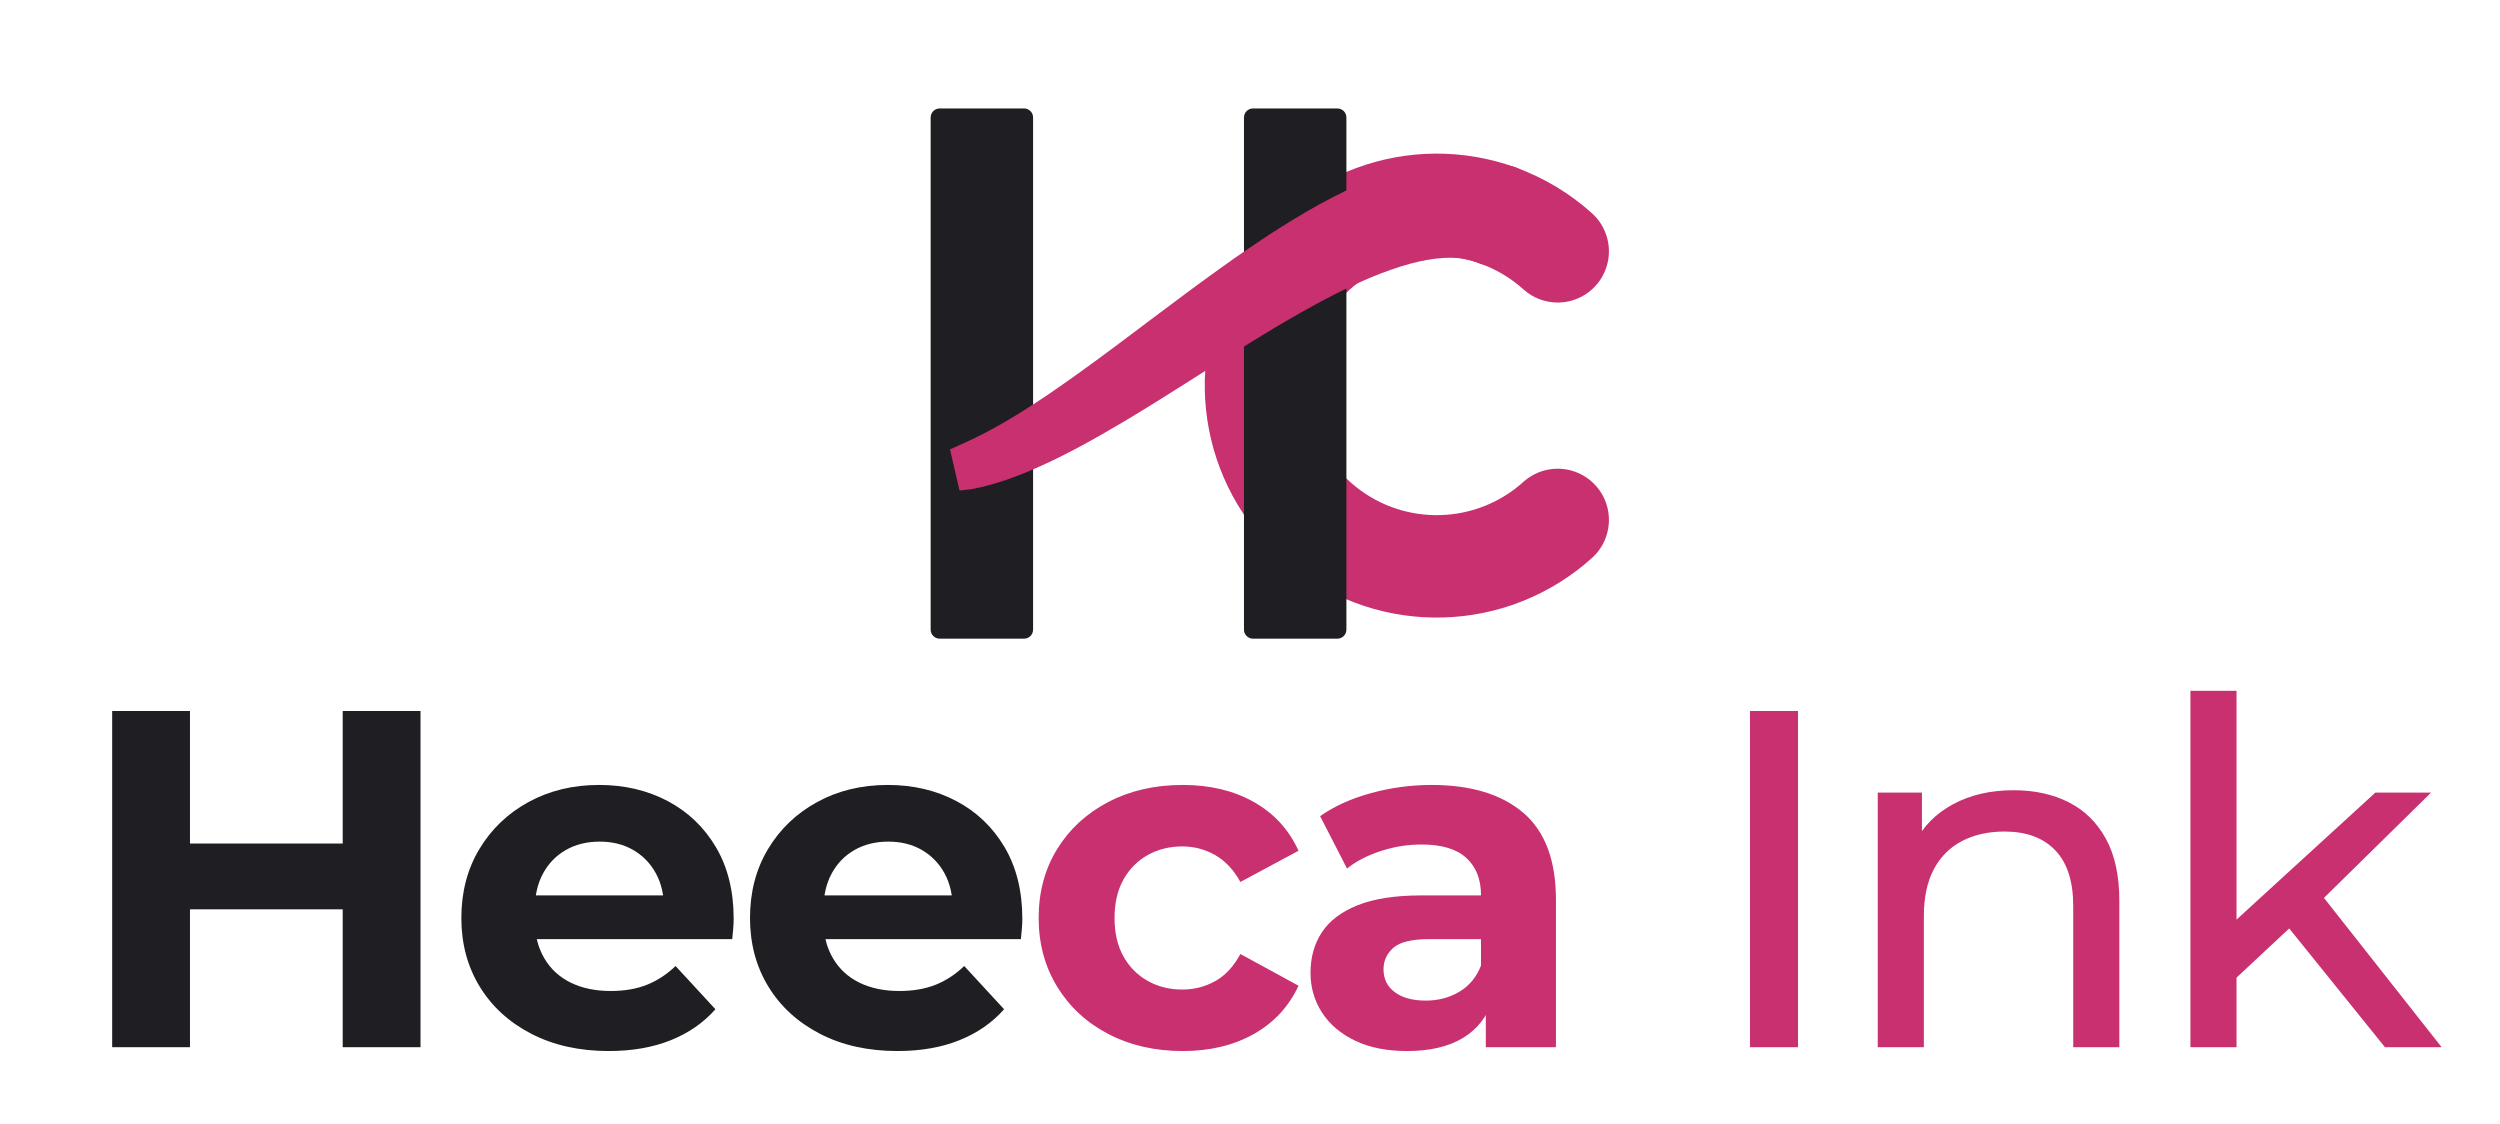
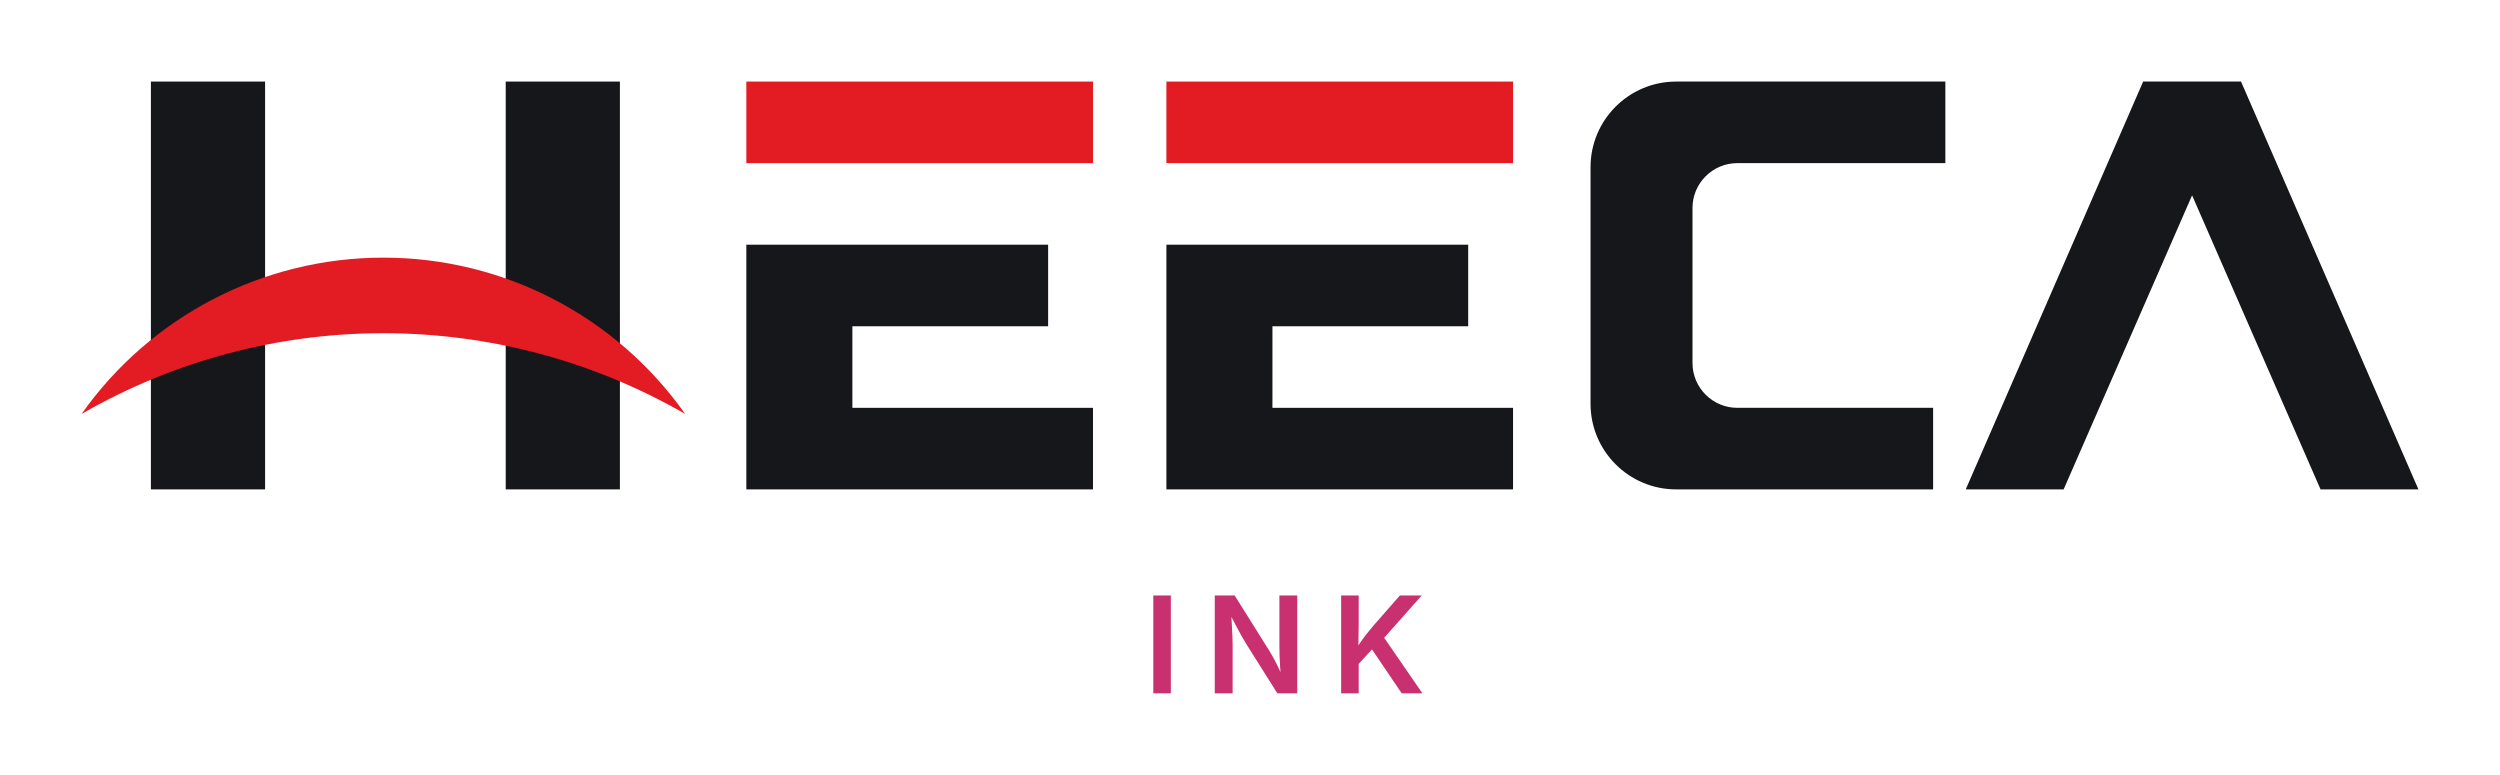
- <svg xmlns="http://www.w3.org/2000/svg" width="414.92" height="186.44" viewBox="0 0 414.92 186.44">
-   <g transform="translate(144.4594 12)">
-     <path d="M104.26 23.81A30 30 0 1 0 114.07 74.29" fill="none" stroke="#c8306f" stroke-width="17" stroke-linecap="round" />
-     <rect x="10" y="6" width="17" height="88" rx="1.5" fill="#1f1f23" />
-     <rect x="62" y="6" width="17" height="88" rx="1.5" fill="#1f1f23" />
-     <path d="M14.79 69.41L16.68 69.2L18.58 68.81L20.5 68.29L22.43 67.68L24.39 66.97L26.36 66.18L28.34 65.31L30.34 64.38L32.35 63.38L34.38 62.33L36.41 61.22L38.46 60.07L40.51 58.88L42.58 57.66L44.65 56.41L46.73 55.13L48.81 53.83L50.89 52.52L52.97 51.21L55.05 49.89L57.13 48.57L59.2 47.27L61.27 45.97L63.32 44.7L65.37 43.44L67.4 42.22L69.42 41.04L71.41 39.89L73.39 38.79L75.34 37.74L77.27 36.74L79.16 35.81L81.02 34.94L82.83 34.14L84.61 33.42L86.33 32.79L88 32.23L89.62 31.76L91.16 31.38L92.63 31.1L94.03 30.9L95.34 30.8L96.55 30.78L97.68 30.84L98.72 30.98L99.67 31.19L100.54 31.46L101.35 31.8L107.17 15.82L104.88 15.19L102.59 14.76L100.29 14.53L98.01 14.48L95.76 14.59L93.53 14.85L91.33 15.25L89.16 15.76L87.01 16.39L84.88 17.12L82.77 17.93L80.68 18.83L78.6 19.8L76.52 20.85L74.46 21.95L72.4 23.12L70.35 24.34L68.3 25.6L66.25 26.91L64.22 28.26L62.18 29.64L60.15 31.05L58.13 32.49L56.11 33.94L54.1 35.41L52.1 36.89L50.11 38.38L48.13 39.86L46.15 41.34L44.2 42.81L42.25 44.27L40.33 45.71L38.42 47.12L36.53 48.51L34.66 49.86L32.81 51.18L30.99 52.45L29.2 53.68L27.43 54.85L25.7 55.97L23.99 57.03L22.33 58.02L20.7 58.94L19.11 59.8L17.56 60.59L16.06 61.3L14.61 61.95L13.21 62.59Z" fill="#c8306f" />
-     <path d="M104.26 23.81A30 30 0 0 1 114.07 29.71" fill="none" stroke="#c8306f" stroke-width="17" stroke-linecap="round" />
+ <svg xmlns="http://www.w3.org/2000/svg" width="613" height="190" viewBox="0 0 613 190">
+   <g transform="translate(20 20)">
+     <rect x="17" y="0" width="28" height="100" fill="#15171A" />
+     <rect x="104" y="0" width="28" height="100" fill="#15171A" />
+     <path d="M0 81.5A90.6 90.6 0 0 1 148 81.5A148.2 148.2 0 0 0 0 81.5Z" fill="#E31B23" />
+     <g transform="translate(163 0)">
+       <g>
+         <rect x="0" y="0" width="85" height="20" fill="#E31B23" />
+         <path d="M0 40H74V60H26V80H85V100H0Z" fill="#15171A" />
+       </g>
+     </g>
+     <g transform="translate(266 0)">
+       <g>
+         <rect x="0" y="0" width="85" height="20" fill="#E31B23" />
+         <path d="M0 40H74V60H26V80H85V100H0Z" fill="#15171A" />
+       </g>
+     </g>
+     <g transform="translate(370 0)">
+       <path d="M87 0H21A21 21 0 0 0 0 21V79A21 21 0 0 0 21 100H84V80H36A11 11 0 0 1 25 69V31A11 11 0 0 1 36 20H87Z" fill="#15171A" />
+     </g>
+     <g transform="translate(462 0)">
+       <path d="M0 100L43.5 0H67.5L111 100H87L55.5 27.9L24 100Z" fill="#15171A" />
+     </g>
+     <path d="M262.79 126L267.09 126L267.09 150L262.79 150L262.79 126ZM282.24 150L277.86 150L277.86 126L282.73 126L291.02 139.22Q291.54 140.05 292.12 141.08Q292.70 142.12 293.32 143.40Q293.95 144.68 294.57 146.25L294.57 146.25L294.08 146.25Q293.97 144.89 293.88 143.47Q293.79 142.04 293.75 140.76Q293.71 139.48 293.71 138.60L293.71 138.60L293.71 126L298.08 126L298.08 150L293.20 150L285.71 138.10Q285.00 136.95 284.37 135.84Q283.74 134.73 283.02 133.33Q282.29 131.93 281.26 129.95L281.26 129.95L281.87 129.95Q281.97 131.70 282.05 133.27Q282.13 134.84 282.19 136.08Q282.24 137.32 282.24 138.08L282.24 138.08L282.24 150ZM318.11 137.37L311.96 144.09L311.96 140.01Q312.73 138.76 313.48 137.65Q314.23 136.55 315.07 135.47Q315.92 134.39 316.96 133.18L316.96 133.18L323.26 126L328.61 126L318.43 137.48L318.11 137.37ZM313.15 150L308.85 150L308.85 126L313.15 126L313.15 133.12L313.07 138.90L313.15 141.01L313.15 150ZM328.77 150L323.70 150L316.06 138.71L318.77 135.47L328.77 150Z" fill="#c8306f" />
  </g>
-   <path d="M69.793 173.800L56.879 173.800L56.879 118L69.793 118L69.793 173.800ZM31.530 173.800L18.616 173.800L18.616 118L31.530 118L31.530 173.800ZM57.836 150.922L30.573 150.922L30.573 140.001L57.836 140.001L57.836 150.922ZM101.041 174.438L101.041 174.438Q93.707 174.438 88.167 171.568Q82.627 168.698 79.598 163.716Q76.569 158.734 76.569 152.357L76.569 152.357Q76.569 145.900 79.558 140.918Q82.547 135.936 87.729 133.106Q92.910 130.276 99.447 130.276L99.447 130.276Q105.744 130.276 110.806 132.946Q115.868 135.617 118.817 140.599Q121.767 145.581 121.767 152.516L121.767 152.516Q121.767 153.234 121.687 154.150Q121.607 155.067 121.527 155.864L121.527 155.864L86.692 155.864L86.692 148.610L114.991 148.610L110.208 150.763Q110.208 147.415 108.853 144.943Q107.498 142.472 105.106 141.077Q102.715 139.682 99.526 139.682L99.526 139.682Q96.338 139.682 93.906 141.077Q91.475 142.472 90.120 144.983Q88.765 147.494 88.765 150.922L88.765 150.922L88.765 152.835Q88.765 156.343 90.319 159.013Q91.874 161.683 94.704 163.078Q97.533 164.473 101.360 164.473L101.360 164.473Q104.787 164.473 107.378 163.437Q109.969 162.401 112.121 160.328L112.121 160.328L118.737 167.503Q115.788 170.851 111.324 172.644Q106.860 174.438 101.041 174.438ZM148.949 174.438L148.949 174.438Q141.615 174.438 136.075 171.568Q130.535 168.698 127.506 163.716Q124.477 158.734 124.477 152.357L124.477 152.357Q124.477 145.900 127.466 140.918Q130.455 135.936 135.637 133.106Q140.818 130.276 147.355 130.276L147.355 130.276Q153.652 130.276 158.714 132.946Q163.776 135.617 166.725 140.599Q169.675 145.581 169.675 152.516L169.675 152.516Q169.675 153.234 169.595 154.150Q169.515 155.067 169.436 155.864L169.436 155.864L134.601 155.864L134.601 148.610L162.899 148.610L158.116 150.763Q158.116 147.415 156.761 144.943Q155.406 142.472 153.015 141.077Q150.623 139.682 147.435 139.682L147.435 139.682Q144.246 139.682 141.815 141.077Q139.383 142.472 138.028 144.983Q136.673 147.494 136.673 150.922L136.673 150.922L136.673 152.835Q136.673 156.343 138.228 159.013Q139.782 161.683 142.612 163.078Q145.442 164.473 149.268 164.473L149.268 164.473Q152.696 164.473 155.286 163.437Q157.877 162.401 160.029 160.328L160.029 160.328L166.646 167.503Q163.696 170.851 159.232 172.644Q154.768 174.438 148.949 174.438Z" fill="#1f1f23" />
-   <path d="M196.299 174.438L196.299 174.438Q189.364 174.438 183.944 171.608Q178.523 168.778 175.454 163.756Q172.385 158.734 172.385 152.357L172.385 152.357Q172.385 145.900 175.454 140.918Q178.523 135.936 183.944 133.106Q189.364 130.276 196.299 130.276L196.299 130.276Q203.075 130.276 208.097 133.106Q213.119 135.936 215.511 141.197L215.511 141.197L205.865 146.378Q204.191 143.349 201.680 141.914Q199.169 140.479 196.220 140.479L196.220 140.479Q193.031 140.479 190.480 141.914Q187.929 143.349 186.455 145.980Q184.980 148.610 184.980 152.357L184.980 152.357Q184.980 156.103 186.455 158.734Q187.929 161.365 190.480 162.799Q193.031 164.234 196.220 164.234L196.220 164.234Q199.169 164.234 201.680 162.839Q204.191 161.444 205.865 158.335L205.865 158.335L215.511 163.597Q213.119 168.778 208.097 171.608Q203.075 174.438 196.299 174.438ZM258.237 173.800L246.599 173.800L246.599 165.430L245.802 163.597L245.802 148.610Q245.802 144.625 243.371 142.393Q240.939 140.161 235.917 140.161L235.917 140.161Q232.490 140.161 229.182 141.237Q225.873 142.313 223.562 144.146L223.562 144.146L219.098 135.457Q222.605 132.986 227.547 131.631Q232.490 130.276 237.591 130.276L237.591 130.276Q247.396 130.276 252.817 134.899Q258.237 139.523 258.237 149.328L258.237 149.328L258.237 173.800ZM233.526 174.438L233.526 174.438Q228.504 174.438 224.917 172.724Q221.330 171.010 219.417 168.061Q217.503 165.111 217.503 161.444L217.503 161.444Q217.503 157.618 219.377 154.748Q221.250 151.879 225.315 150.244Q229.381 148.610 235.917 148.610L235.917 148.610L247.317 148.610L247.317 155.864L237.273 155.864Q232.888 155.864 231.254 157.299Q229.620 158.734 229.620 160.886L229.620 160.886Q229.620 163.278 231.493 164.673Q233.367 166.068 236.635 166.068L236.635 166.068Q239.744 166.068 242.215 164.593Q244.686 163.118 245.802 160.249L245.802 160.249L247.715 165.988Q246.360 170.133 242.773 172.285Q239.186 174.438 233.526 174.438Z" fill="#c8306f" />
-   <path d="M298.413 173.800L290.442 173.800L290.442 118L298.413 118L298.413 173.800ZM319.299 173.800L311.646 173.800L311.646 131.551L318.980 131.551L318.980 142.951L317.784 139.921Q319.857 135.776 324.161 133.465Q328.466 131.153 334.205 131.153L334.205 131.153Q339.387 131.153 343.332 133.146Q347.278 135.139 349.510 139.204Q351.742 143.269 351.742 149.487L351.742 149.487L351.742 173.800L344.090 173.800L344.090 150.364Q344.090 144.226 341.100 141.117Q338.111 138.008 332.691 138.008L332.691 138.008Q328.625 138.008 325.596 139.603Q322.567 141.197 320.933 144.306Q319.299 147.415 319.299 152.038L319.299 152.038L319.299 173.800ZM380.679 153.393L369.758 163.597L369.917 153.792L394.230 131.551L403.477 131.551L384.824 149.886L380.679 153.393ZM371.193 173.800L363.540 173.800L363.540 114.652L371.193 114.652L371.193 173.800ZM405.231 173.800L395.824 173.800L379.244 153.234L384.186 147.096L405.231 173.800Z" fill="#c8306f" />
</svg>
